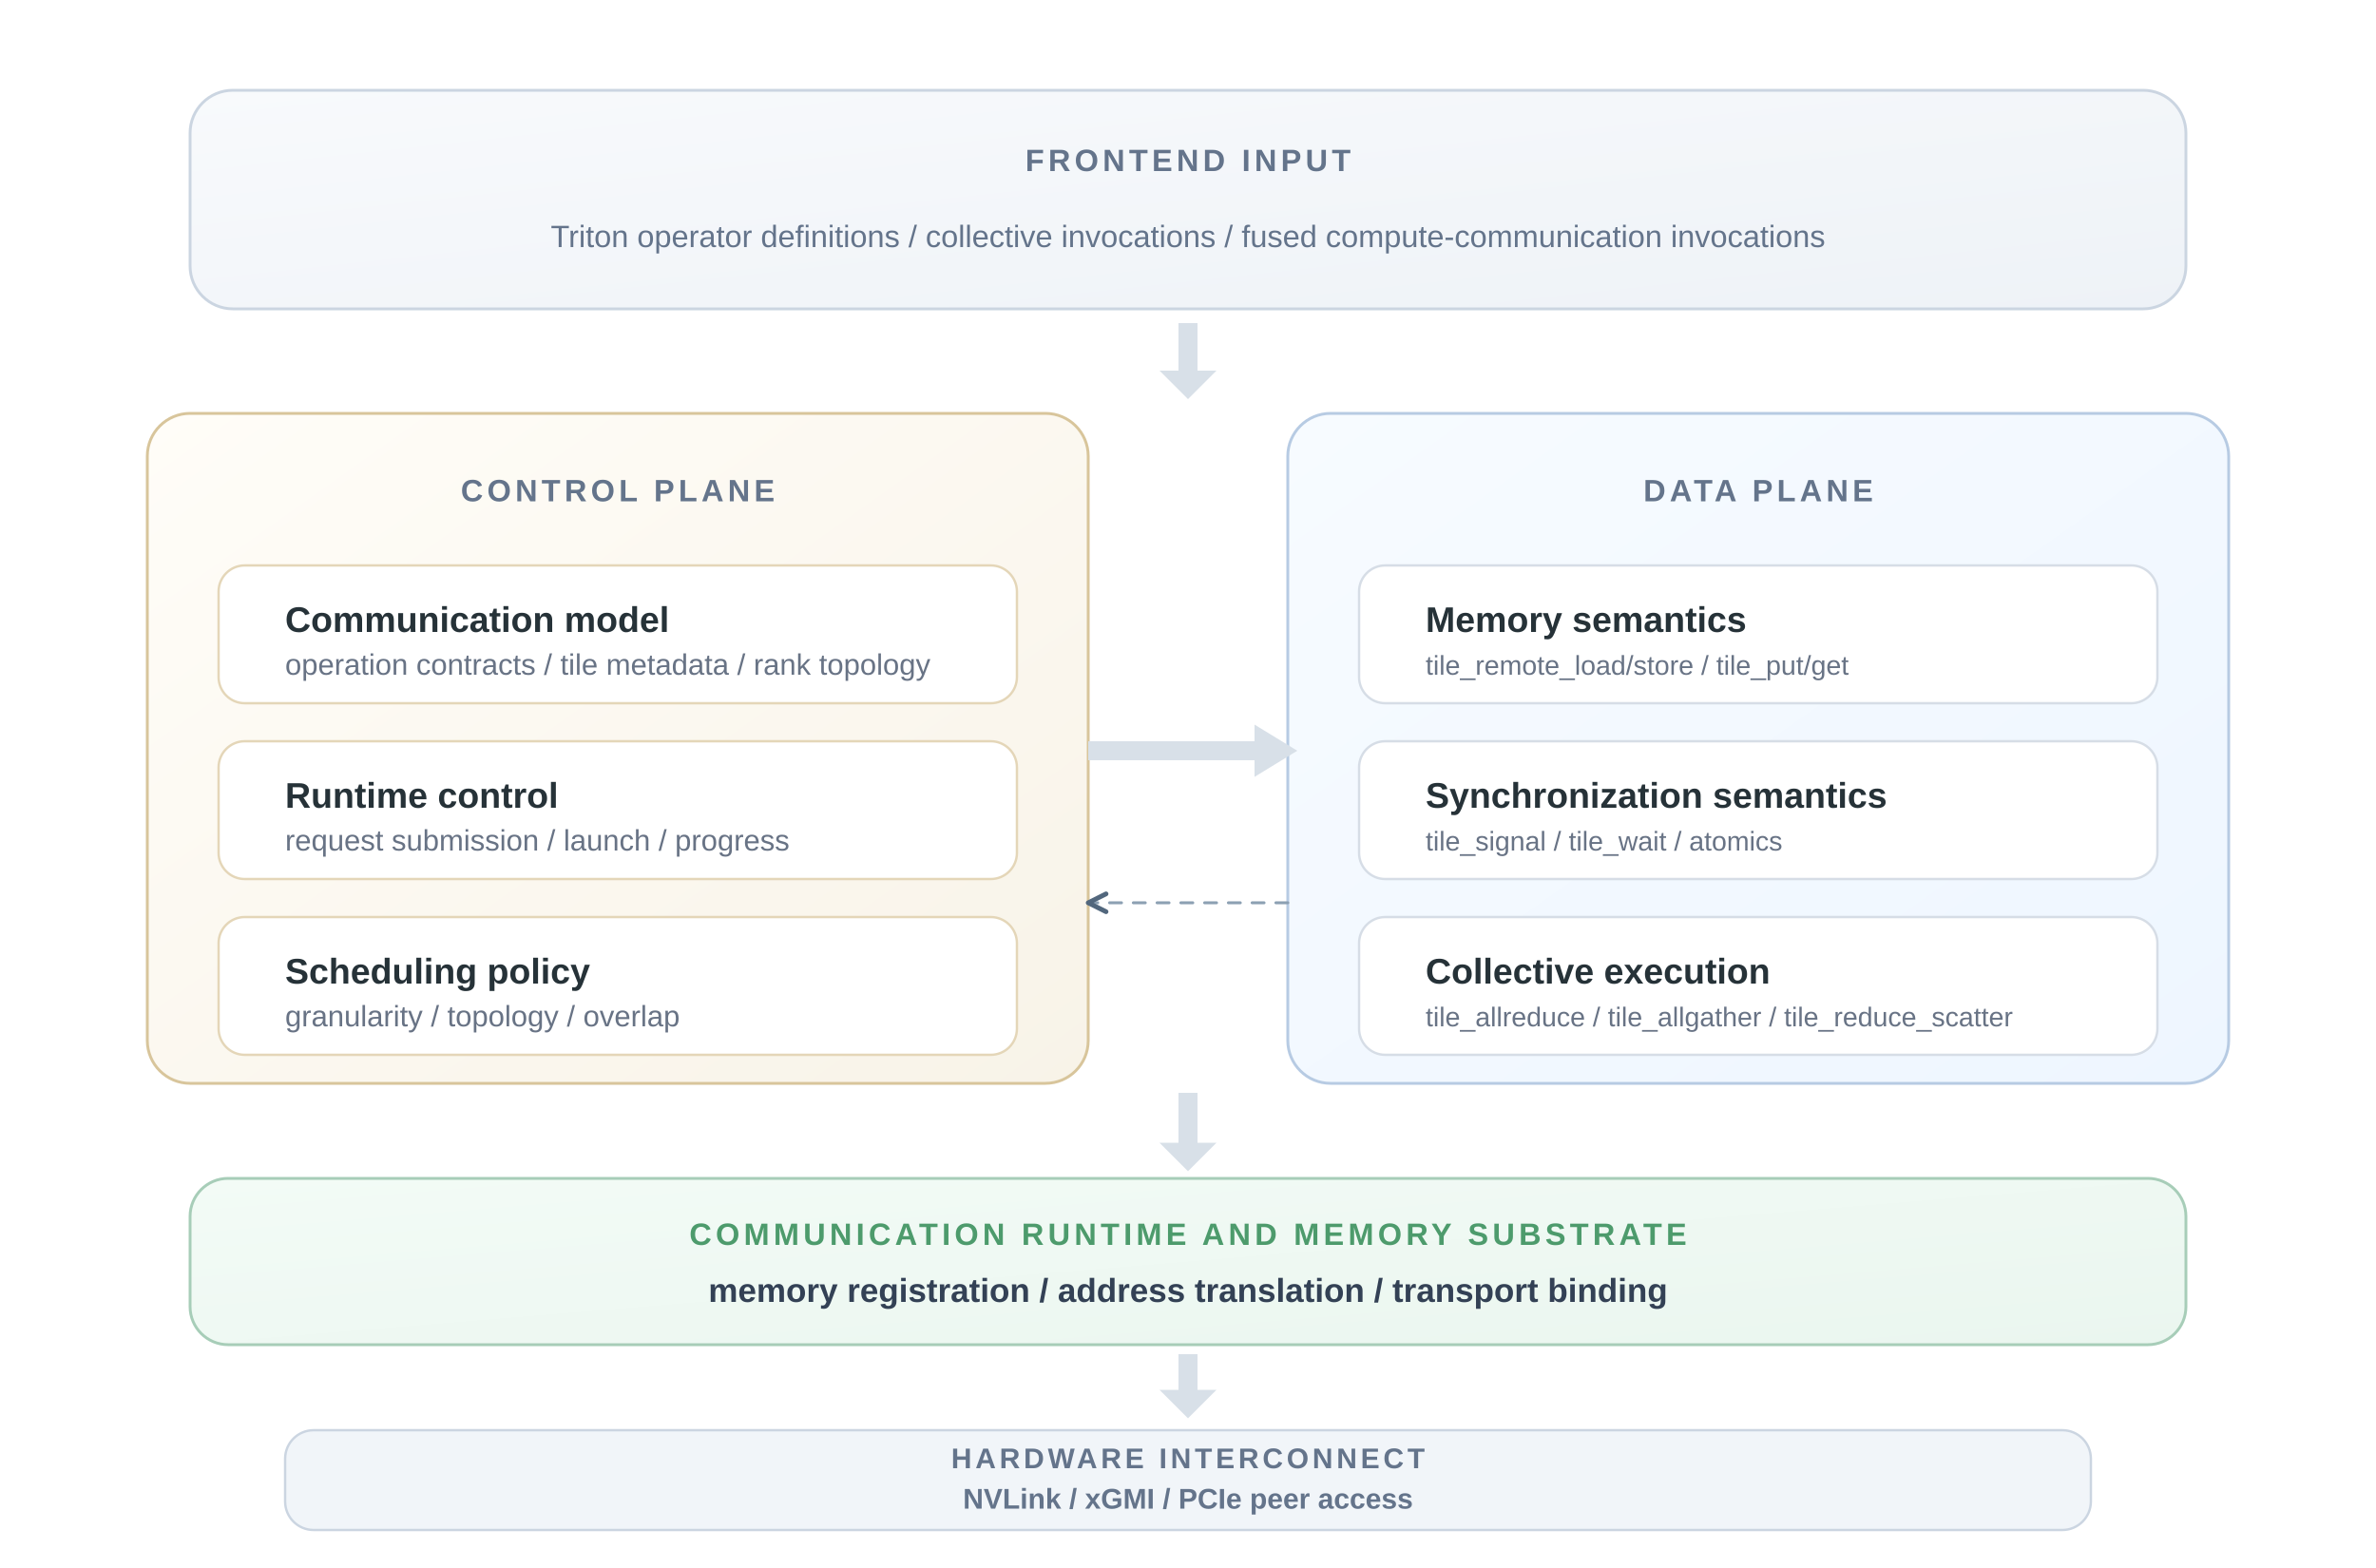
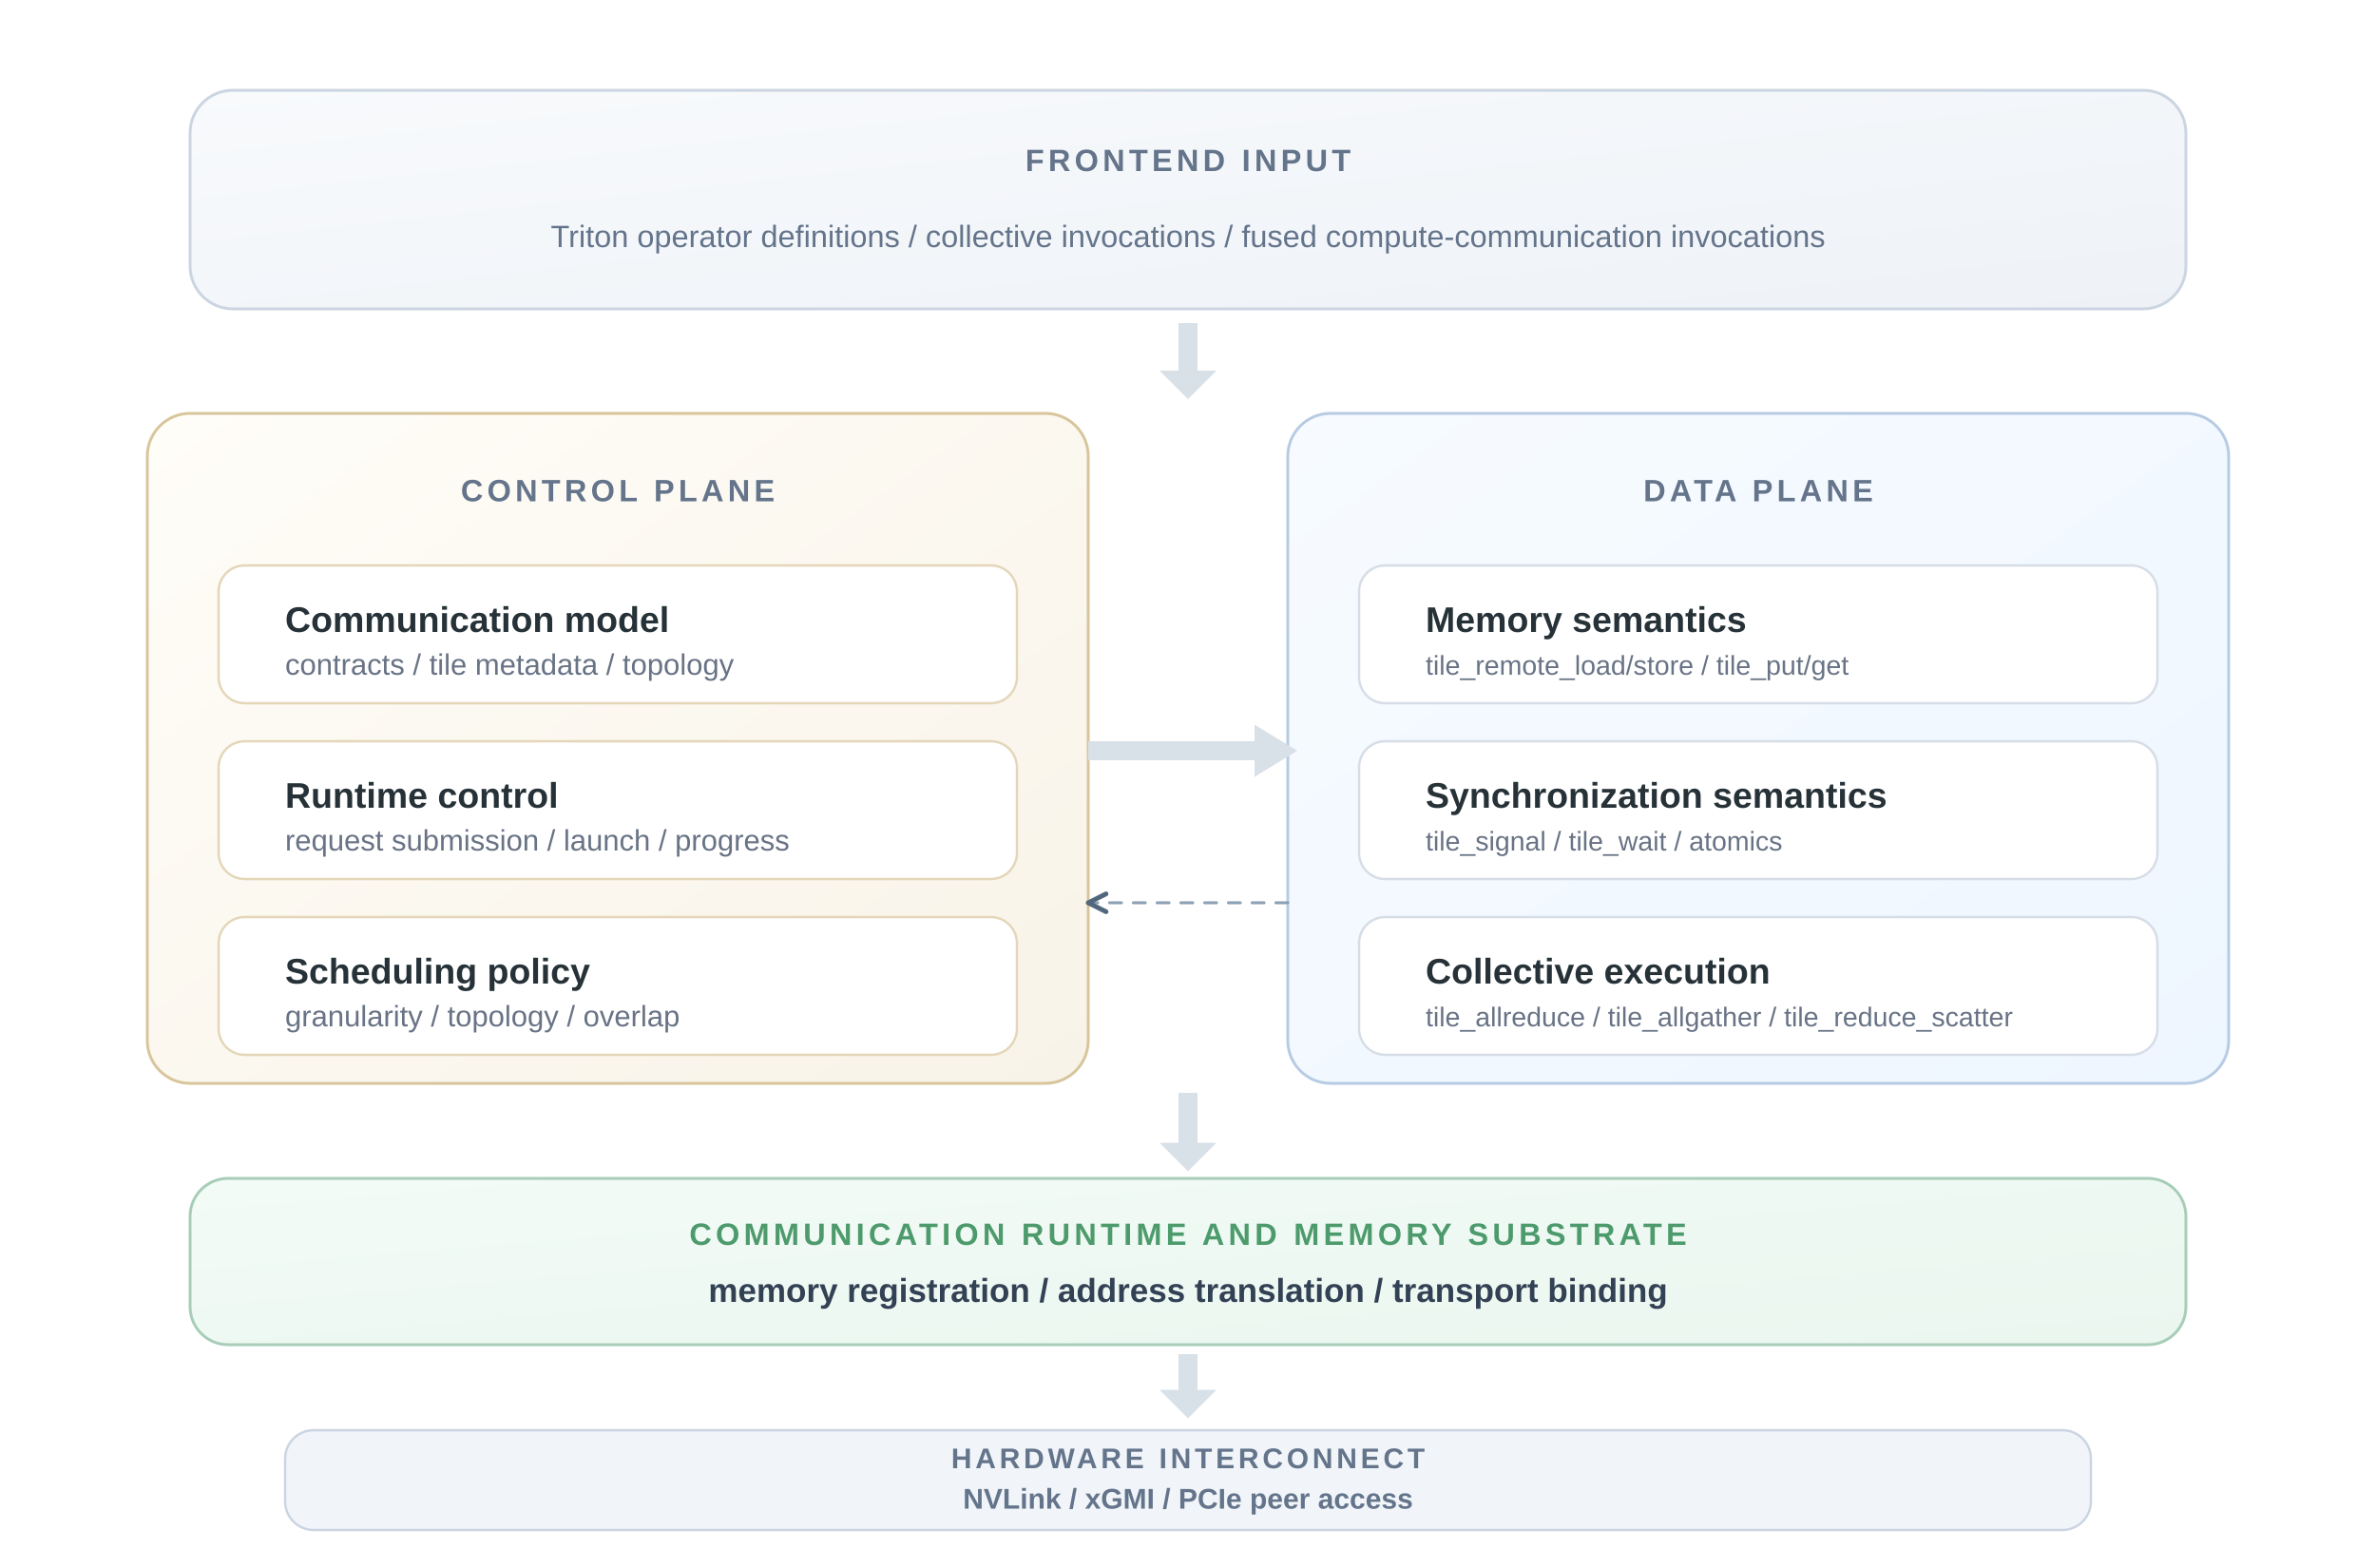
<svg xmlns="http://www.w3.org/2000/svg" viewBox="0 0 1000 660" font-family="'Helvetica Neue', 'Arial', sans-serif">
  <defs>
    <linearGradient id="topGrad" x1="0" x2="1" y1="0" y2="1">
      <stop offset="0" stop-color="#F8FAFC" />
      <stop offset="1" stop-color="#EEF2F7" />
    </linearGradient>
    <linearGradient id="controlGrad" x1="0" x2="1" y1="0" y2="1">
      <stop offset="0" stop-color="#FFFDF8" />
      <stop offset="1" stop-color="#F8F3E8" />
    </linearGradient>
    <linearGradient id="dataGrad" x1="0" x2="1" y1="0" y2="1">
      <stop offset="0" stop-color="#F7FBFF" />
      <stop offset="1" stop-color="#EEF6FF" />
    </linearGradient>
    <linearGradient id="substrateGrad" x1="0" x2="1" y1="0" y2="1">
      <stop offset="0" stop-color="#F3FBF6" />
      <stop offset="1" stop-color="#EAF6EF" />
    </linearGradient>
    <marker id="arrow" markerWidth="8" markerHeight="8" refX="7" refY="4" orient="auto" markerUnits="strokeWidth">
      <path d="M1,1 L7,4 L1,7" fill="none" stroke="#52677D" stroke-width="1.6" stroke-linecap="round" stroke-linejoin="round" />
    </marker>
    <style>
      .small-cap { font-size: 13px; font-weight: 900; letter-spacing: 1.7px; fill: #64748B; }
      .title { font-size: 22px; font-weight: 800; fill: #1F2937; }
      .subtitle { font-size: 13px; fill: #64748B; }
      .panel-title { font-size: 18px; font-weight: 800; fill: #1F2937; }
      .panel-note { font-size: 12px; fill: #64748B; }
      .card-title { font-size: 15px; font-weight: 800; fill: #263238; }
      .card-note { font-size: 12.4px; fill: #687385; }
      .micro { font-size: 10.5px; fill: #7B8794; }
    </style>
  </defs>
  <rect width="1000" height="660" fill="#FFFFFF" />
  <rect x="80" y="38" width="840" height="92" rx="18" fill="url(#topGrad)" stroke="#CBD5E1" stroke-width="1.2" />
  <text x="500" y="72" text-anchor="middle" class="small-cap">FRONTEND INPUT</text>
  <text x="500" y="104" text-anchor="middle" class="subtitle">Triton operator definitions / collective invocations / fused compute-communication invocations</text>
  <path d="M496 136 L504 136 L504 156 L512 156 L500 168 L488 156 L496 156 Z" fill="#D8E0E8" />
  <rect x="62" y="174" width="396" height="282" rx="18" fill="url(#controlGrad)" stroke="#D8C59B" stroke-width="1.2" />
  <text x="260" y="211" text-anchor="middle" class="small-cap" fill="#7A5E25">CONTROL PLANE</text>
  <rect x="92" y="238" width="336" height="58" rx="11" fill="#FFFFFF" stroke="#E4D6B8" />
  <text x="120" y="266" class="card-title">Communication model</text>
-   <text x="120" y="284" class="card-note">operation contracts / tile metadata / rank topology</text>
+   <text x="120" y="284" class="card-note">contracts / tile metadata / topology</text>
  <rect x="92" y="312" width="336" height="58" rx="11" fill="#FFFFFF" stroke="#E4D6B8" />
  <text x="120" y="340" class="card-title">Runtime control</text>
  <text x="120" y="358" class="card-note">request submission / launch / progress</text>
  <rect x="92" y="386" width="336" height="58" rx="11" fill="#FFFFFF" stroke="#E4D6B8" />
  <text x="120" y="414" class="card-title">Scheduling policy</text>
  <text x="120" y="432" class="card-note">granularity / topology / overlap</text>
  <rect x="542" y="174" width="396" height="282" rx="18" fill="url(#dataGrad)" stroke="#B7CBE3" stroke-width="1.2" />
  <text x="740" y="211" text-anchor="middle" class="small-cap">DATA PLANE</text>
  <rect x="572" y="238" width="336" height="58" rx="11" fill="#FFFFFF" stroke="#D6DDE6" />
  <text x="600" y="266" class="card-title">Memory semantics</text>
  <text x="600" y="284" font-size="11.4" fill="#687385">tile_remote_load/store / tile_put/get</text>
  <rect x="572" y="312" width="336" height="58" rx="11" fill="#FFFFFF" stroke="#D6DDE6" />
  <text x="600" y="340" class="card-title">Synchronization semantics</text>
  <text x="600" y="358" font-size="11.4" fill="#687385">tile_signal / tile_wait / atomics</text>
  <rect x="572" y="386" width="336" height="58" rx="11" fill="#FFFFFF" stroke="#D6DDE6" />
  <text x="600" y="414" class="card-title">Collective execution</text>
  <text x="600" y="432" font-size="11.4" fill="#687385">tile_allreduce / tile_allgather / tile_reduce_scatter</text>
  <path d="M458 312 L528 312 L528 305 L546 316 L528 327 L528 320 L458 320 Z" fill="#D8E0E8" />
  <line x1="542" y1="380" x2="458" y2="380" stroke="#8CA0B3" stroke-width="1.25" stroke-linecap="round" stroke-dasharray="5,5" marker-end="url(#arrow)" />
  <path d="M496 460 L504 460 L504 481 L512 481 L500 493 L488 481 L496 481 Z" fill="#D8E0E8" />
  <rect x="80" y="496" width="840" height="70" rx="16" fill="url(#substrateGrad)" stroke="#A7CDB8" stroke-width="1.2" />
  <text x="500" y="524" text-anchor="middle" font-size="13px" font-weight="900" letter-spacing="1.7px" fill="#4D9B6C">COMMUNICATION RUNTIME AND MEMORY SUBSTRATE</text>
  <text x="500" y="548" text-anchor="middle" font-size="14px" font-weight="650" fill="#334155">memory registration / address translation / transport binding</text>
  <path d="M496 570 L504 570 L504 585 L512 585 L500 597 L488 585 L496 585 Z" fill="#D8E0E8" />
  <rect x="120" y="602" width="760" height="42" rx="12" fill="#F1F5F9" stroke="#CBD5E1" stroke-width="1" />
  <text x="500" y="618" text-anchor="middle" font-size="12px" font-weight="900" letter-spacing="1.5px" fill="#64748B">HARDWARE INTERCONNECT</text>
  <text x="500" y="635" text-anchor="middle" font-size="12px" font-weight="700" fill="#64748B">NVLink / xGMI / PCIe peer access</text>
</svg>
